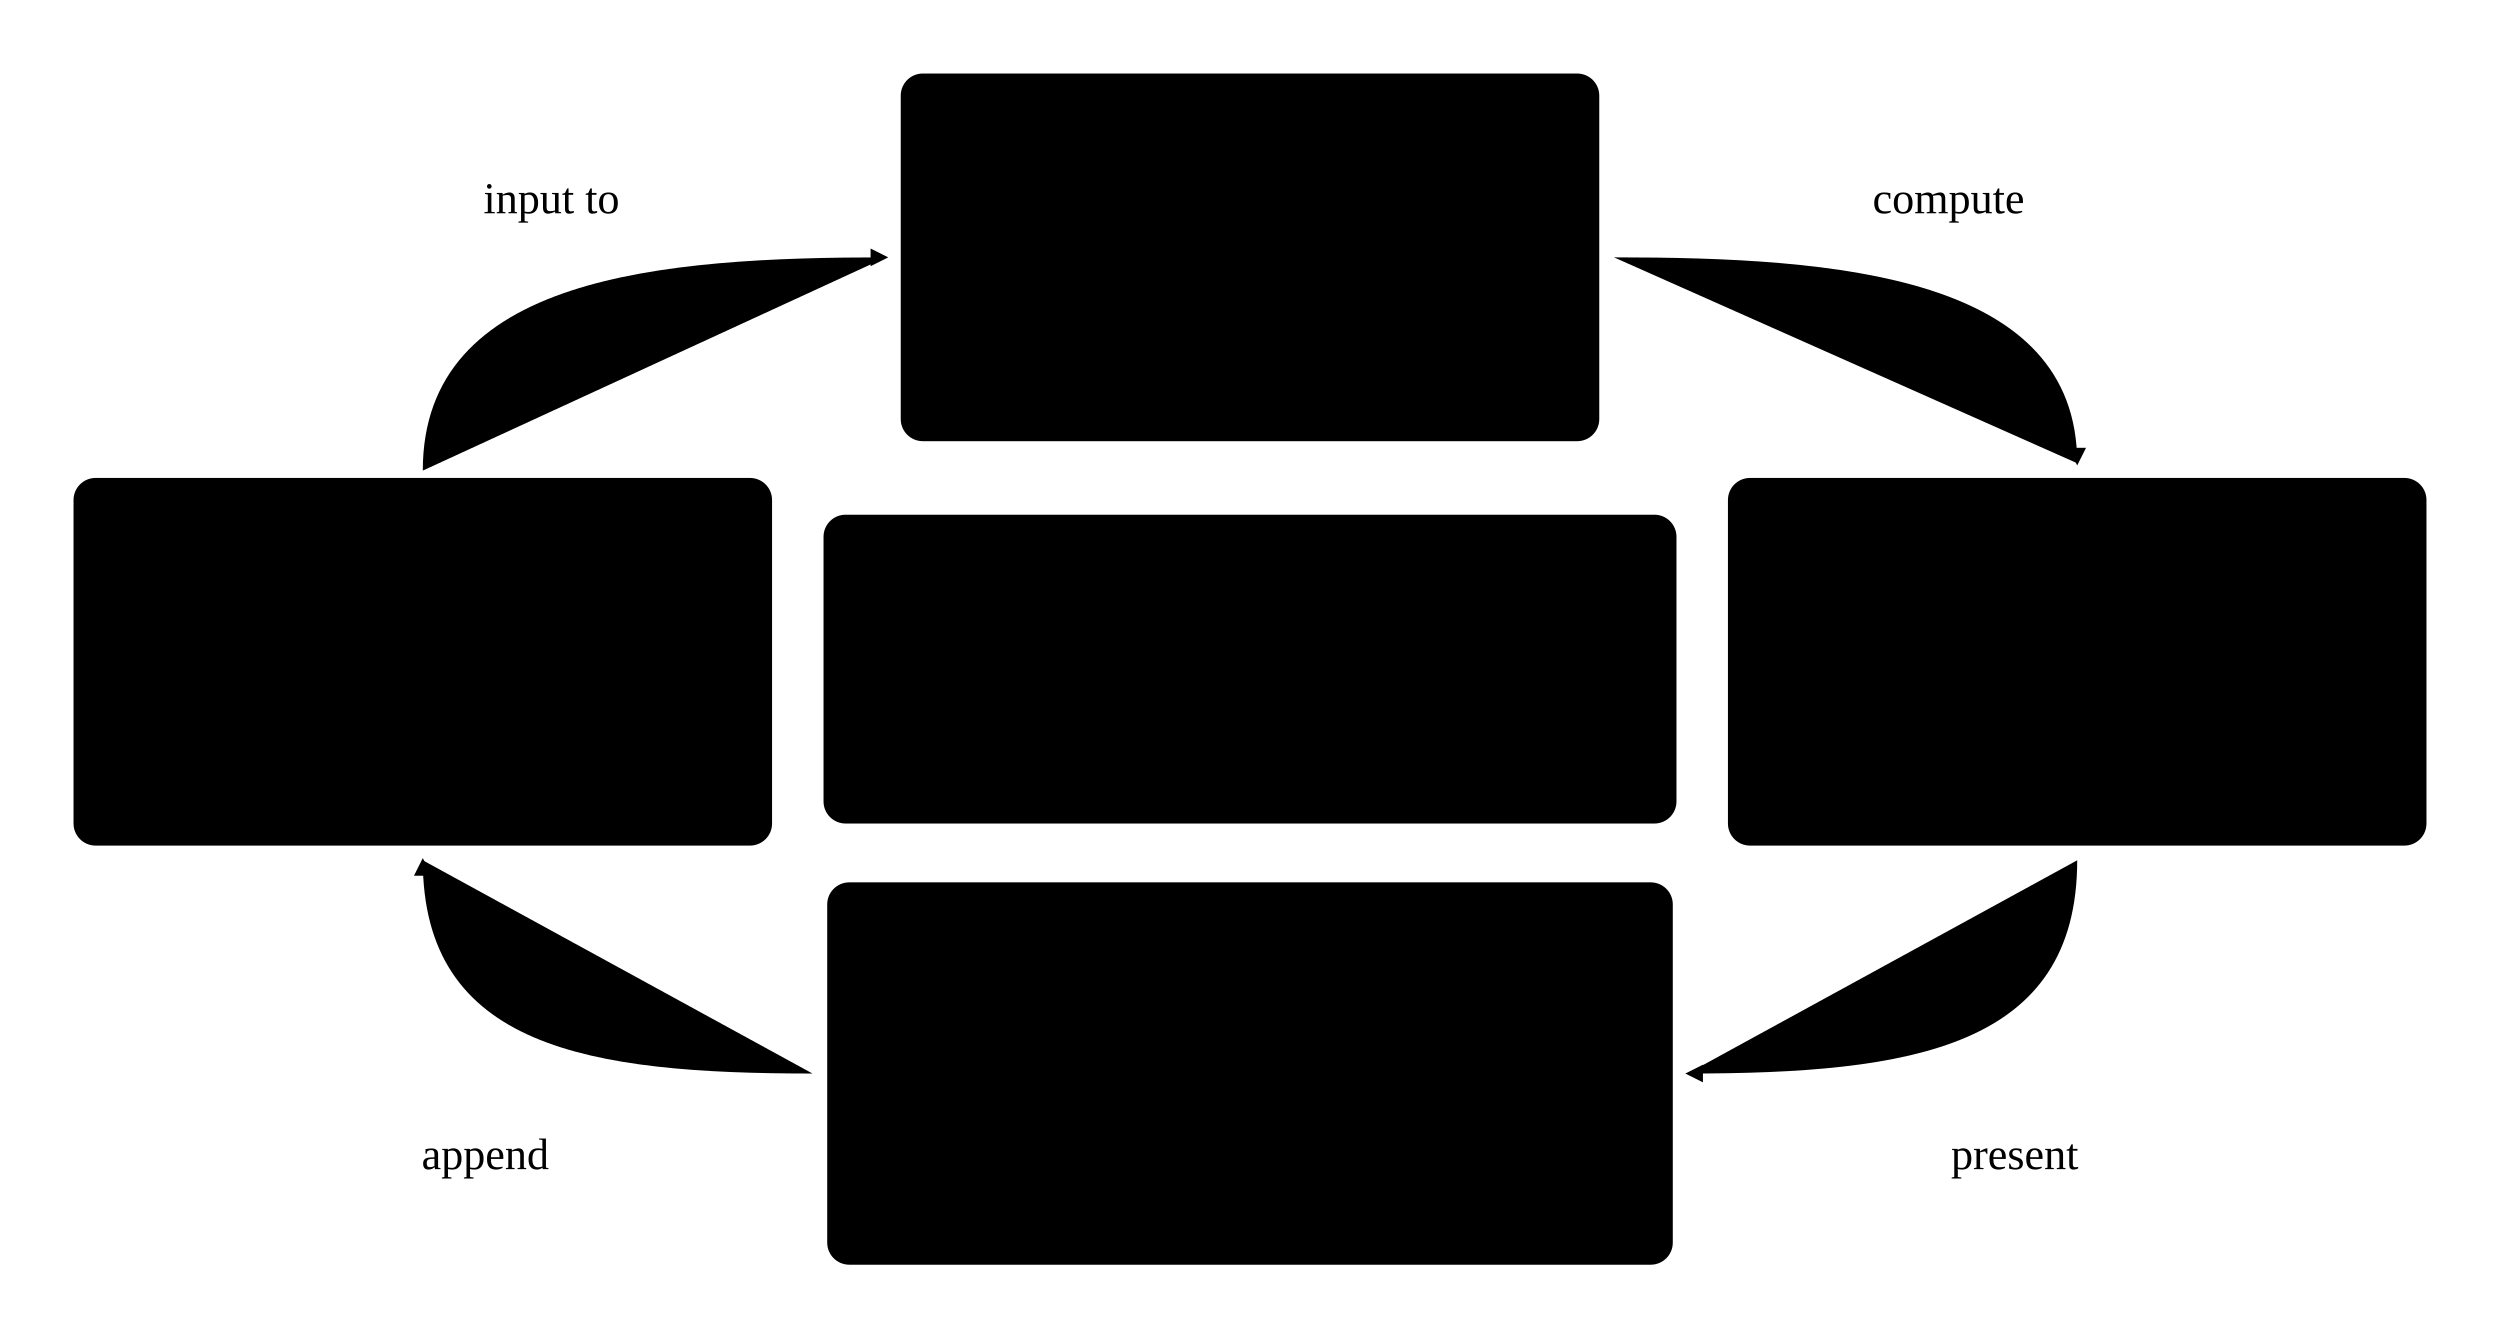
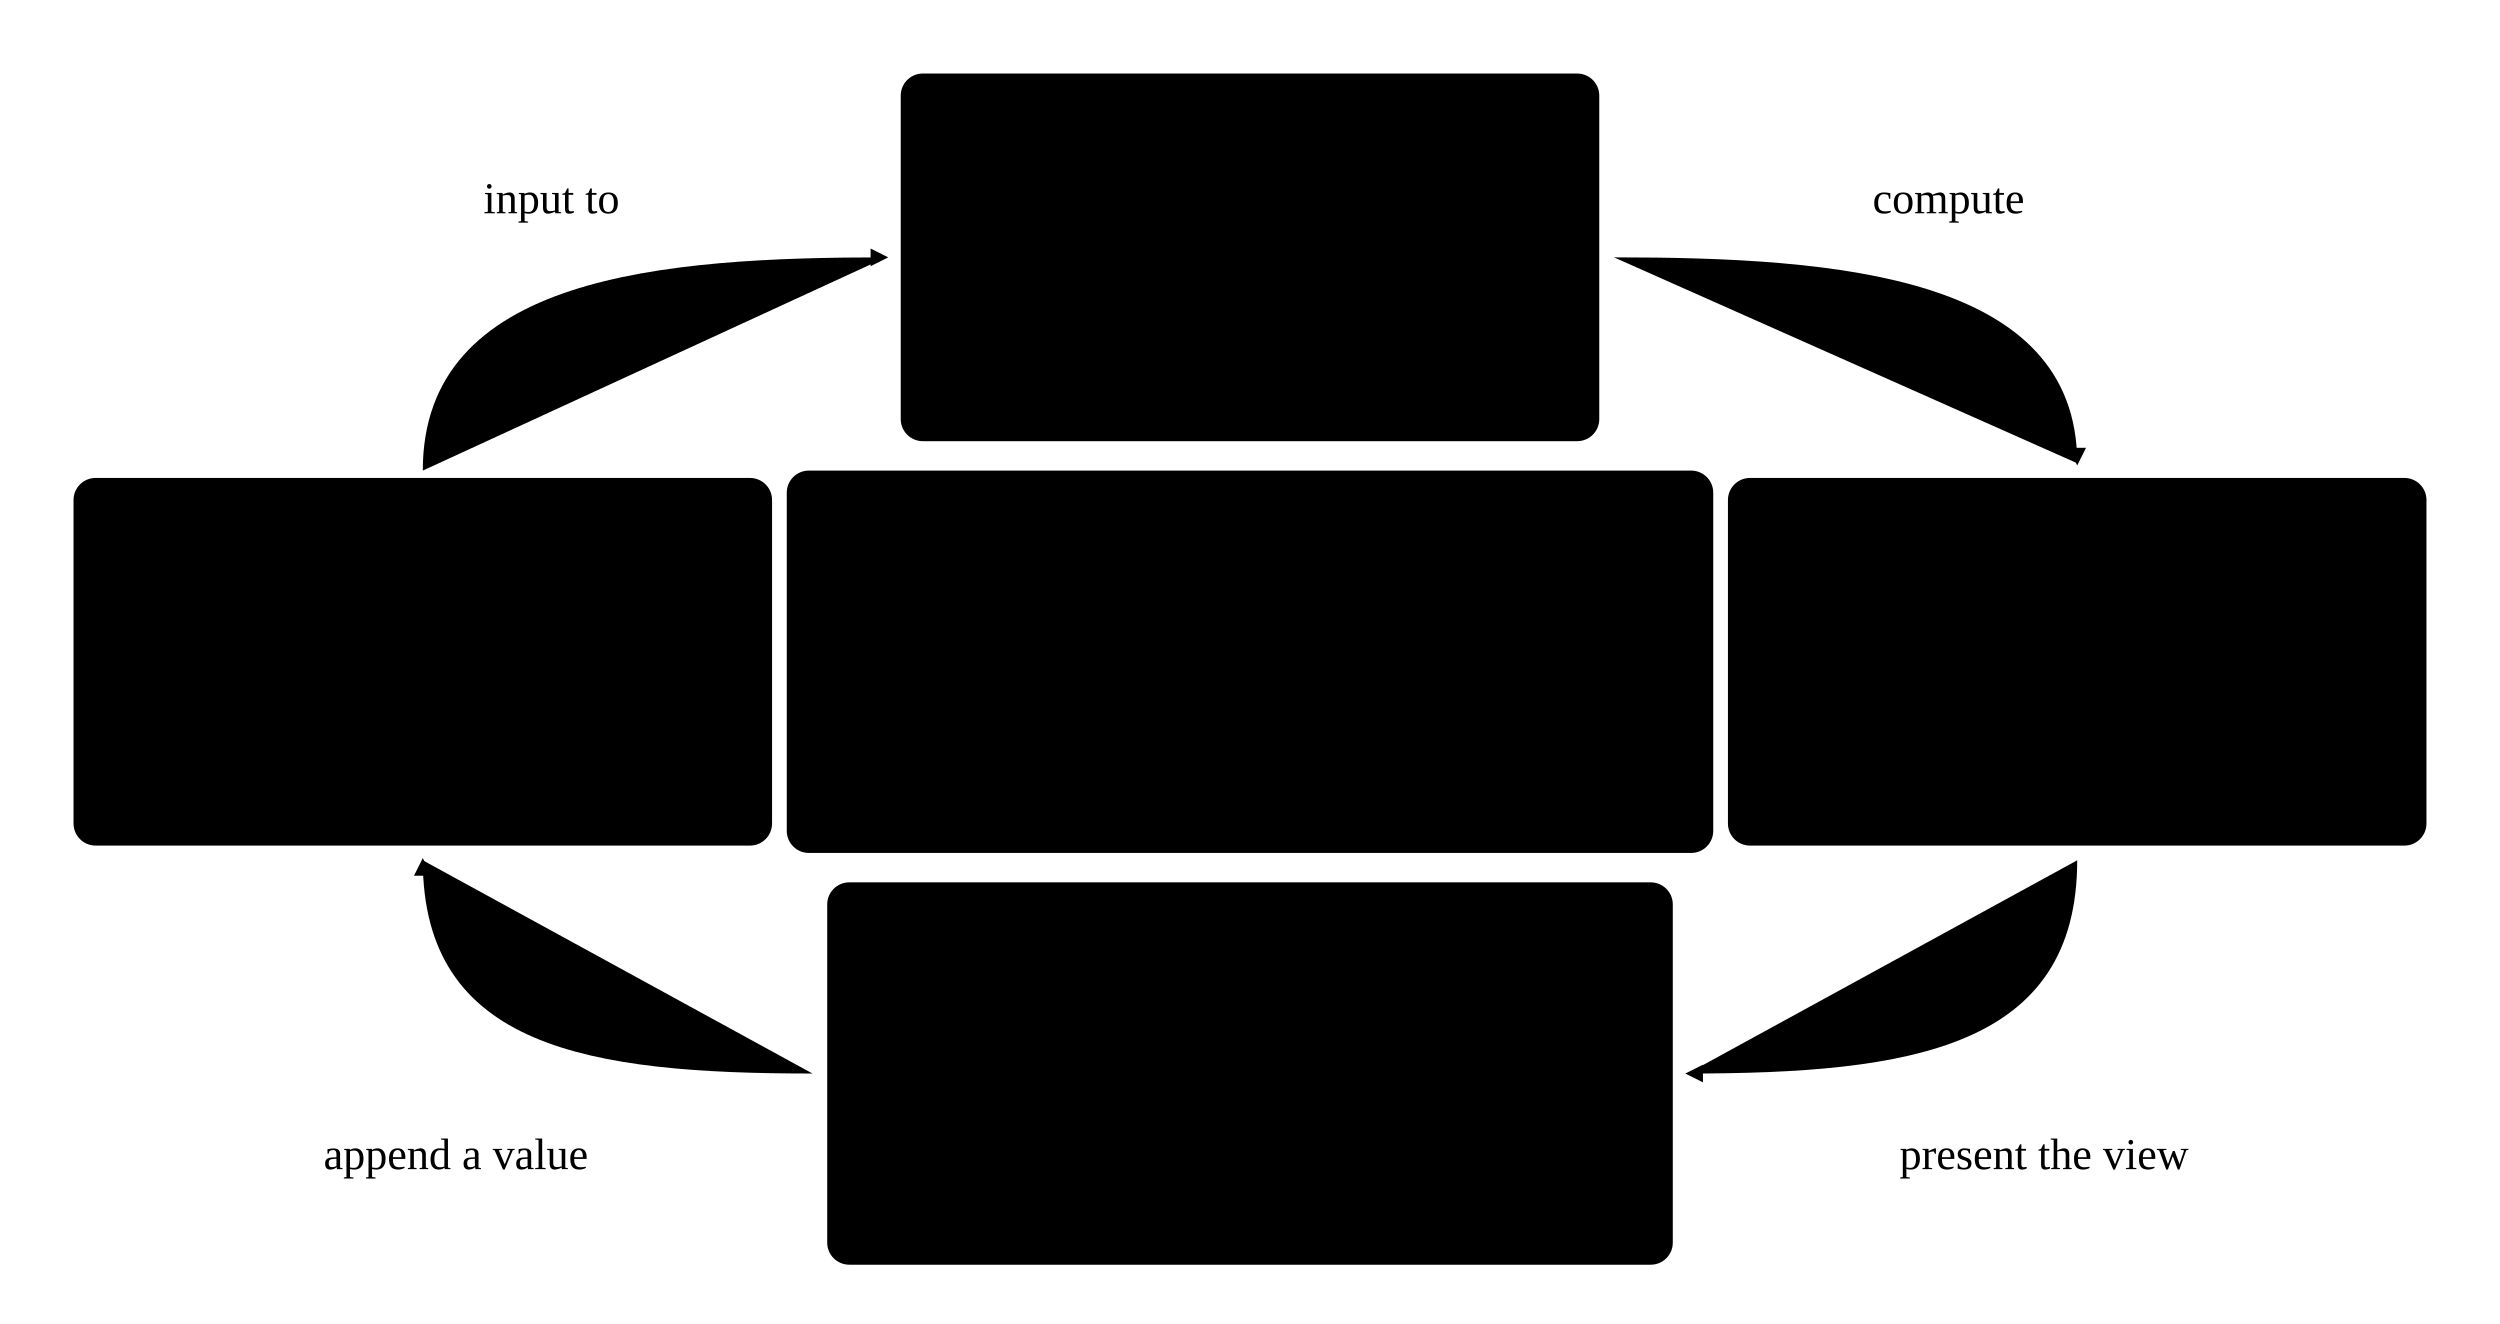
<svg xmlns="http://www.w3.org/2000/svg" viewBox="0 0 680 360" role="img" aria-labelledby="title desc">
  <defs>
    <marker id="arrow" viewBox="0 0 10 10" refX="8" refY="5" markerWidth="6" markerHeight="6" orient="auto">
      <path class="arrowhead" d="M1 1 L9 5 L1 9 Z" />
    </marker>
  </defs>
  <g class="pine">
    <rect class="box" x="20" y="130" width="190" height="100" rx="6" />
    <text class="head" x="36" y="156">Records</text>
    <text class="note" x="36" y="178">value, choice, resolver,</text>
-     <text class="note" x="36" y="196">view, version, time</text>
+     <text class="note" x="36" y="196">snapshot, version, time</text>
    <text class="note" x="36" y="214">appended, never modified</text>
  </g>
  <g class="iris">
    <rect class="box" x="245" y="20" width="190" height="100" rx="6" />
    <text class="head" x="261" y="46">Functions</text>
    <text class="note" x="261" y="68">state, views, indexes,</text>
    <text class="note" x="261" y="86">access rules, goals</text>
    <text class="note" x="261" y="104">deterministic</text>
  </g>
  <g class="gold">
    <rect class="box" x="470" y="130" width="190" height="100" rx="6" />
    <text class="head" x="486" y="156">Open choices</text>
    <text class="note" x="486" y="178">view, options,</text>
    <text class="note" x="486" y="196">timeout and default,</text>
    <text class="note" x="486" y="214">binding</text>
  </g>
  <g class="rose">
    <rect class="box" x="225" y="240" width="230" height="104" rx="6" />
    <text class="head" x="241" y="264">Resolvers</text>
  </g>
  <g class="slate">
    <rect class="card" x="241" y="276" width="64" height="26" rx="4" />
    <text class="label" x="273" y="293" text-anchor="middle">function</text>
    <rect class="card" x="308" y="276" width="64" height="26" rx="4" />
    <text class="label" x="340" y="293" text-anchor="middle">random</text>
    <rect class="card" x="375" y="276" width="64" height="26" rx="4" />
    <text class="label" x="407" y="293" text-anchor="middle">person</text>
    <rect class="card" x="241" y="308" width="64" height="26" rx="4" />
    <text class="label" x="273" y="325" text-anchor="middle">AI model</text>
    <rect class="card" x="308" y="308" width="64" height="26" rx="4" />
    <text class="label" x="340" y="325" text-anchor="middle">sensor</text>
    <rect class="card" x="375" y="308" width="64" height="26" rx="4" />
-     <text class="label" x="407" y="325" text-anchor="middle">service</text>
+     <text class="label" x="407" y="325" text-anchor="middle">program</text>
  </g>
  <g class="line" marker-end="url(#arrow)">
    <path d="M115 128 C115 75 180 70 241 70" />
    <path d="M439 70 C500 70 565 75 565 126" />
    <path d="M565 234 C565 285 520 292 459 292" />
    <path d="M221 292 C160 292 115 285 115 234" />
  </g>
  <g class="label" text-anchor="middle">
    <text x="150" y="58">input to</text>
    <text x="530" y="58">compute</text>
-     <text x="548" y="318">present</text>
-     <text x="132" y="318">append</text>
+     <text x="556" y="318">present the view</text>
+     <text x="124" y="318">append a value</text>
  </g>
  <g class="slate">
-     <rect class="card" x="224" y="140" width="232" height="84" rx="6" />
-     <text class="head" x="240" y="164">Records with special roles</text>
-     <text class="label strong" x="240" y="186">Seal</text>
-     <text class="note" x="276" y="186">scope closed to a position</text>
-     <text class="label strong" x="240" y="208">Release</text>
-     <text class="note" x="296" y="208">the program version changes</text>
+     <rect class="card" x="214" y="128" width="252" height="104" rx="6" />
+     <text class="head" x="228" y="152">Records with special roles</text>
+     <text class="label strong" x="228" y="174">Seal</text>
+     <text class="note" x="318" y="174">scope closed to a position</text>
+     <text class="label strong" x="228" y="196">Release</text>
+     <text class="note" x="318" y="196">a new program version</text>
+     <text class="label strong" x="228" y="218">Commitment</text>
+     <text class="note" x="318" y="218">limits its resolver</text>
  </g>
</svg>
